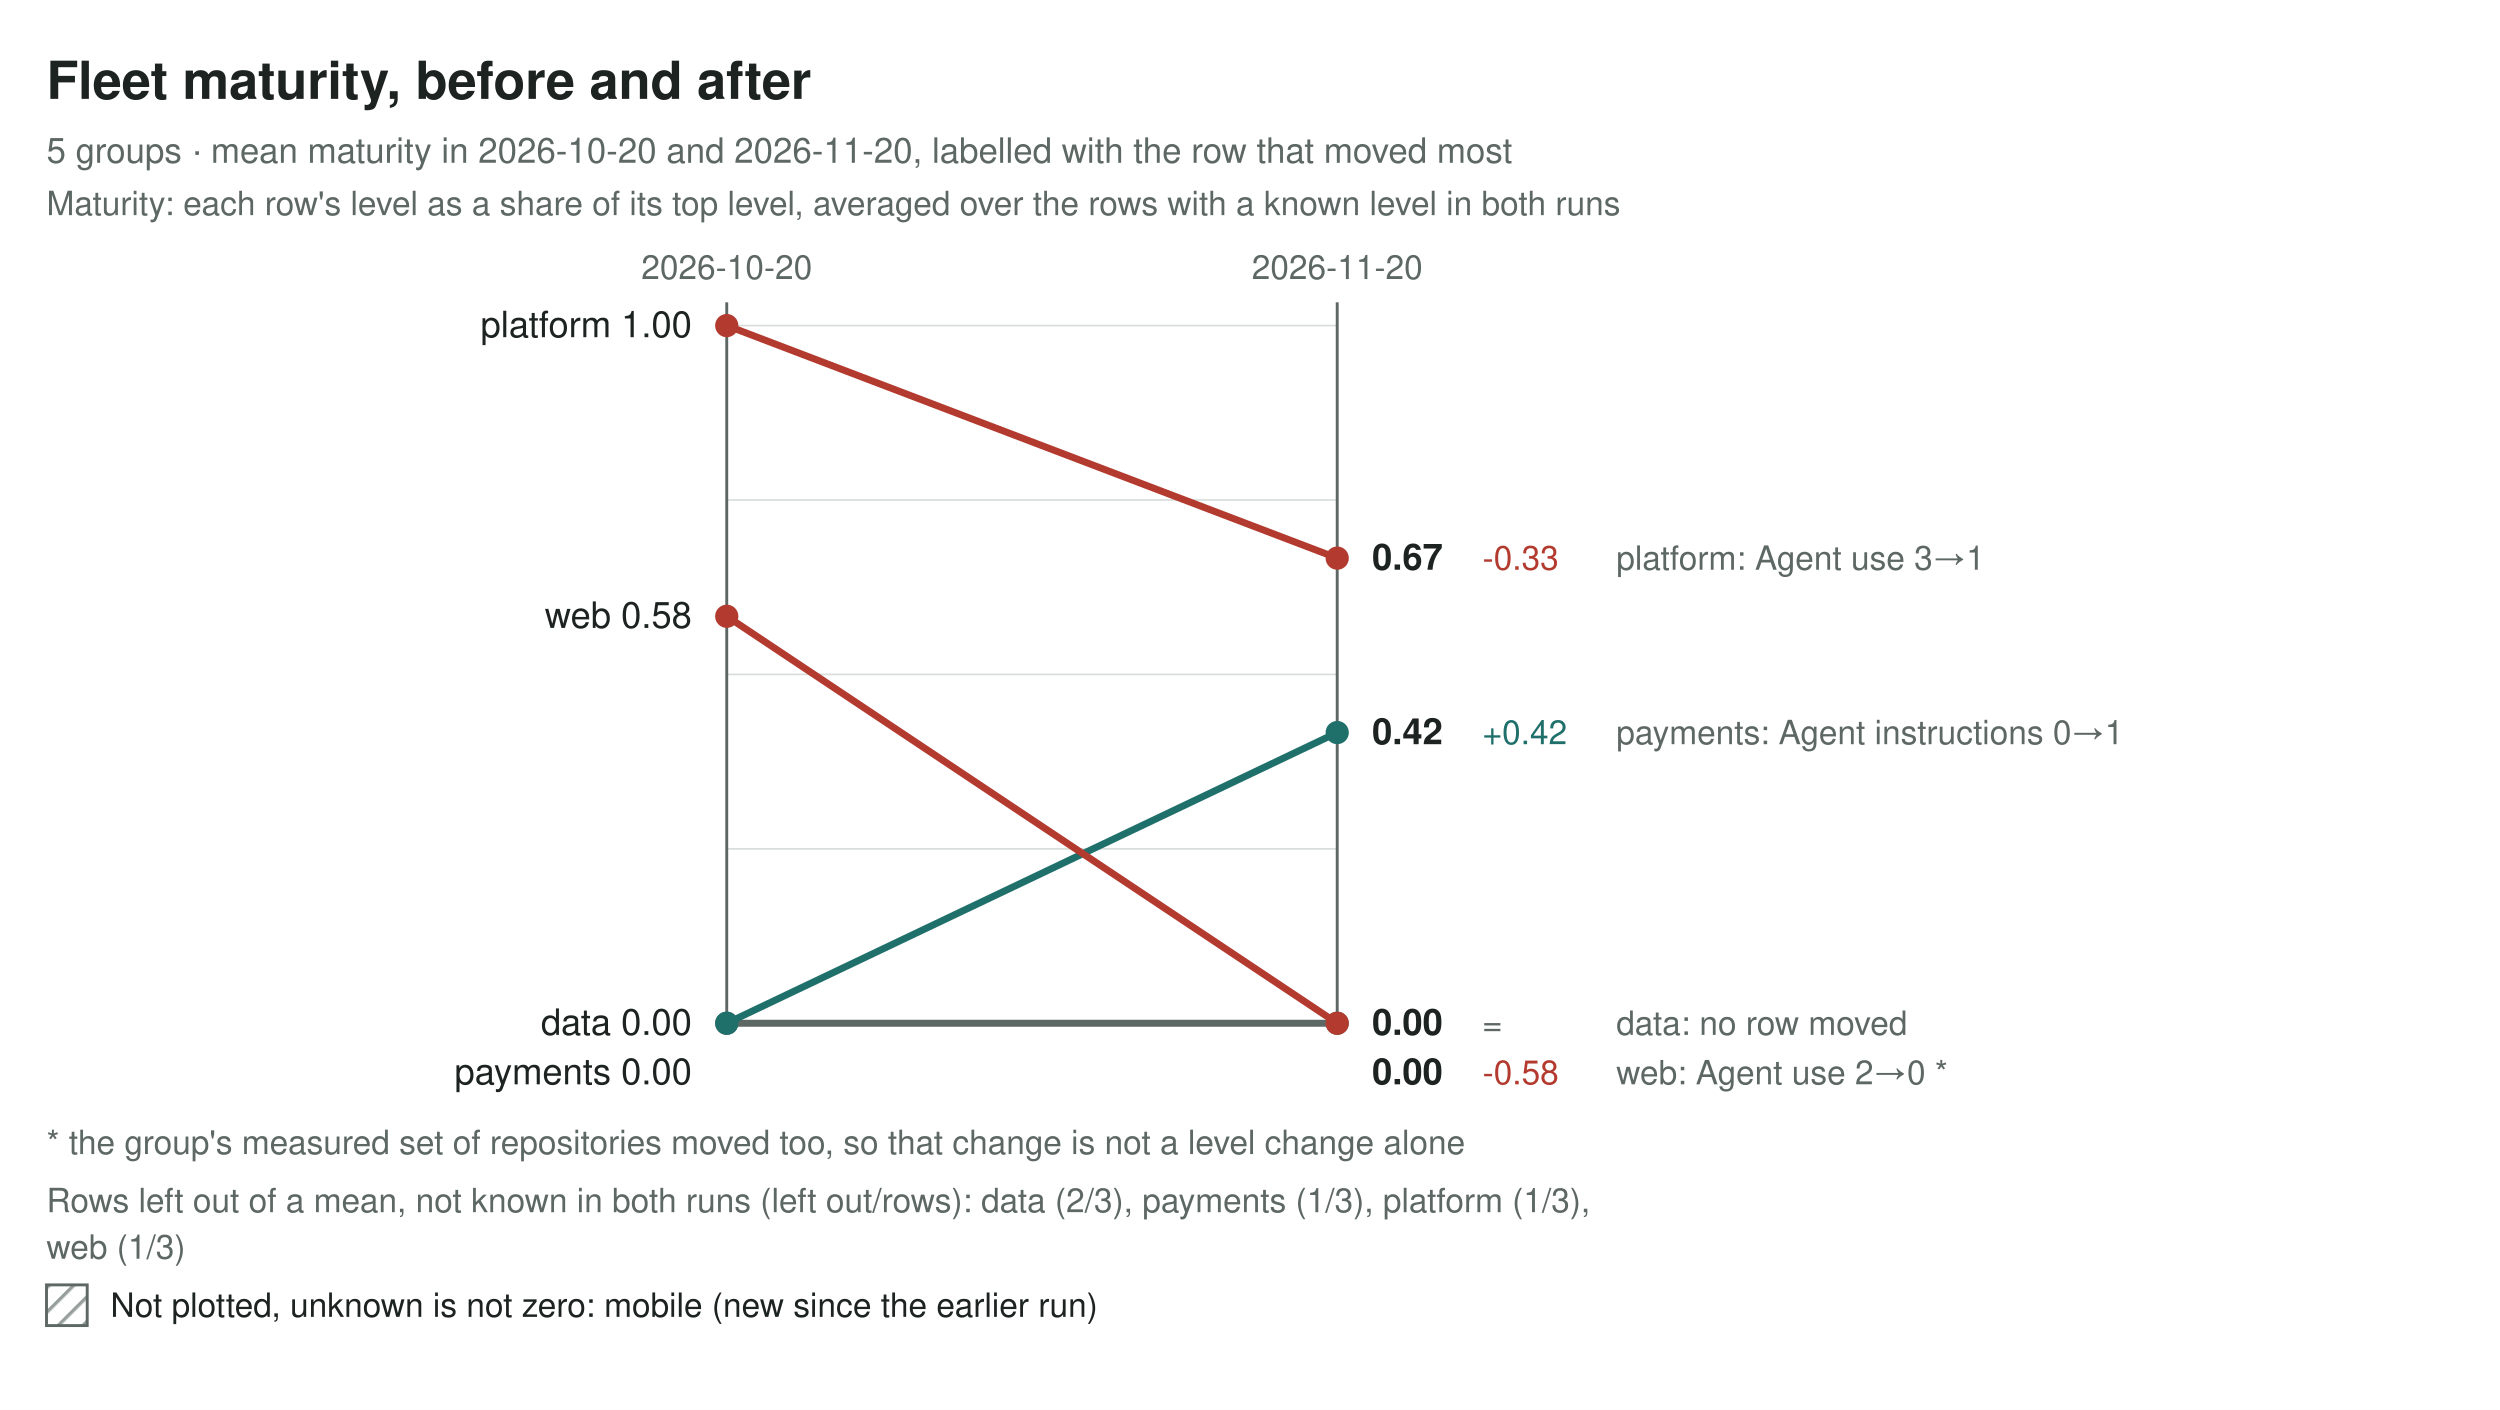
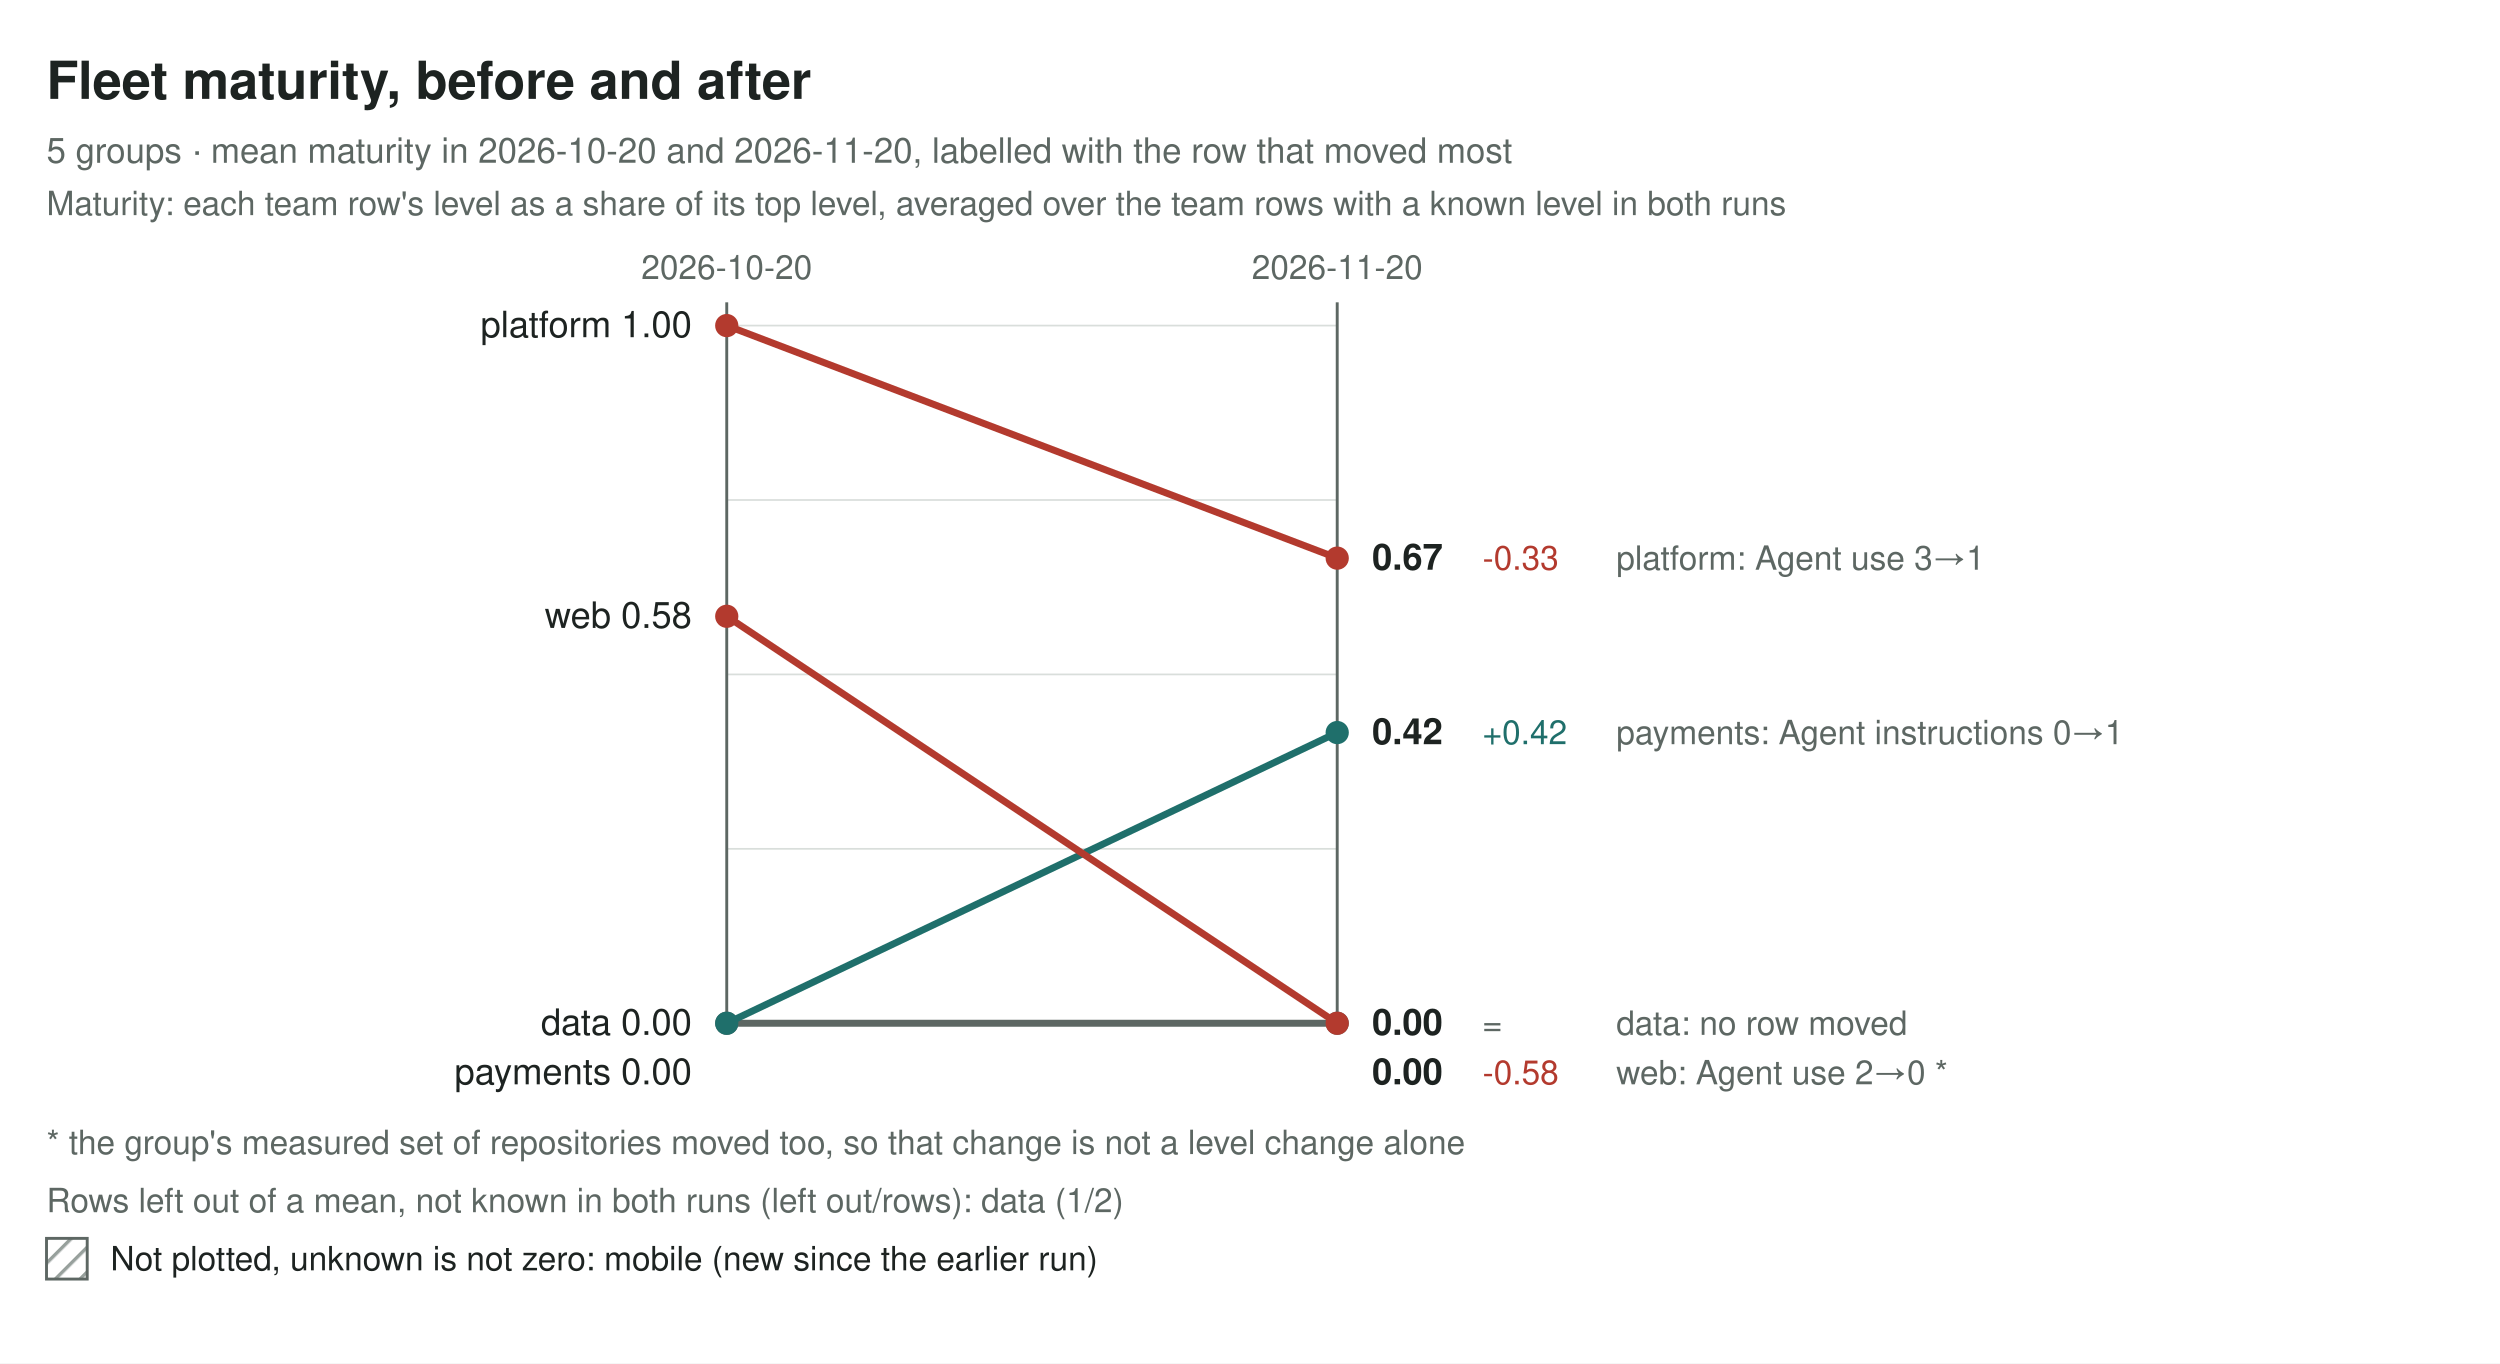
- <svg xmlns="http://www.w3.org/2000/svg" viewBox="0 0 860 485" width="860" height="485" role="img">
+ <svg xmlns="http://www.w3.org/2000/svg" viewBox="0 0 860 469" width="860" height="469" role="img">
  <style>text { font-family: -apple-system, BlinkMacSystemFont, "Segoe UI", Helvetica, Arial, sans-serif; }.t-bg,.f-bg{fill:#ffffff}.s-bg{stroke:#ffffff}.t-fg,.f-fg{fill:#1d2321}.s-fg{stroke:#1d2321}.t-muted,.f-muted{fill:#5d6763}.s-muted{stroke:#5d6763}.t-rule,.f-rule{fill:#d9dedb}.s-rule{stroke:#d9dedb}.t-accent,.f-accent{fill:#1f6f6b}.s-accent{stroke:#1f6f6b}.t-bad,.f-bad{fill:#b33a2e}.s-bad{stroke:#b33a2e}.t-warn,.f-warn{fill:#b7791f}.s-warn{stroke:#b7791f}.t-unk,.f-unk{fill:#9aa39f}.s-unk{stroke:#9aa39f}@media (prefers-color-scheme: dark){.t-bg,.f-bg{fill:#1a201e}.s-bg{stroke:#1a201e}.t-fg,.f-fg{fill:#e6ebe8}.s-fg{stroke:#e6ebe8}.t-muted,.f-muted{fill:#9aa5a0}.s-muted{stroke:#9aa5a0}.t-rule,.f-rule{fill:#2c3532}.s-rule{stroke:#2c3532}.t-accent,.f-accent{fill:#5fb8b1}.s-accent{stroke:#5fb8b1}.t-bad,.f-bad{fill:#ec7a6c}.s-bad{stroke:#ec7a6c}.t-warn,.f-warn{fill:#e0a84a}.s-warn{stroke:#e0a84a}.t-unk,.f-unk{fill:#5f6a66}.s-unk{stroke:#5f6a66}}</style>
  <defs>
    <pattern id="fleet-hatch" width="6" height="6" patternUnits="userSpaceOnUse" patternTransform="rotate(45)">
      <rect width="6" height="6" class="f-bg" />
      <line x1="0" y1="0" x2="0" y2="6" class="s-unk" stroke-width="2.4" />
    </pattern>
  </defs>
-   <rect x="0" y="0" width="860" height="485" class="f-bg" />
+   <rect x="0" y="0" width="860" height="469" class="f-bg" />
  <text x="16.0" y="34.0" font-size="18" text-anchor="start" class="t-fg" font-weight="bold">Fleet maturity, before and after</text>
  <text x="16.0" y="56.0" font-size="12" text-anchor="start" class="t-muted">5 groups · mean maturity in 2026-10-20 and 2026-11-20, labelled with the row that moved most</text>
-   <text x="16.0" y="74.0" font-size="11.5" text-anchor="start" class="t-muted">Maturity: each row's level as a share of its top level, averaged over the rows with a known level in both runs</text>
+   <text x="16.0" y="74.0" font-size="11.5" text-anchor="start" class="t-muted">Maturity: each team row's level as a share of its top level, averaged over the team rows with a known level in both runs</text>
  <line x1="250.0" y1="352.0" x2="460.0" y2="352.0" class="s-rule" stroke-width="0.6" />
  <line x1="250.0" y1="292.0" x2="460.0" y2="292.0" class="s-rule" stroke-width="0.6" />
  <line x1="250.0" y1="232.0" x2="460.0" y2="232.0" class="s-rule" stroke-width="0.6" />
  <line x1="250.0" y1="172.0" x2="460.0" y2="172.0" class="s-rule" stroke-width="0.6" />
  <line x1="250.0" y1="112.0" x2="460.0" y2="112.0" class="s-rule" stroke-width="0.6" />
  <line x1="250.0" y1="104.0" x2="250.0" y2="352.0" class="s-muted" stroke-width="1" />
  <text x="250.0" y="96.0" font-size="11.5" text-anchor="middle" class="t-muted">2026-10-20</text>
  <line x1="460.0" y1="104.0" x2="460.0" y2="352.0" class="s-muted" stroke-width="1" />
  <text x="460.0" y="96.0" font-size="11.5" text-anchor="middle" class="t-muted">2026-11-20</text>
  <line x1="250.0" y1="352.0" x2="460.0" y2="352.0" class="s-muted" stroke-width="2.4" />
  <circle cx="250.0" cy="352.0" r="4" class="f-muted" />
  <circle cx="460.0" cy="352.0" r="4" class="f-muted" />
  <text x="238.0" y="356.0" font-size="12.5" text-anchor="end" class="t-fg">data 0.00</text>
  <text x="472.0" y="356.0" font-size="12.5" text-anchor="start" class="t-fg" font-weight="600">0.00</text>
  <text x="510.0" y="356.0" font-size="11.5" text-anchor="start" class="t-muted">=</text>
  <text x="556.0" y="356.0" font-size="11.5" text-anchor="start" class="t-muted">data: no row moved</text>
  <line x1="250.0" y1="352.0" x2="460.0" y2="252.0" class="s-accent" stroke-width="2.4" />
  <circle cx="250.0" cy="352.0" r="4" class="f-accent" />
  <circle cx="460.0" cy="252.0" r="4" class="f-accent" />
  <text x="238.0" y="373.0" font-size="12.5" text-anchor="end" class="t-fg">payments 0.00</text>
  <text x="472.0" y="256.0" font-size="12.5" text-anchor="start" class="t-fg" font-weight="600">0.42</text>
  <text x="510.0" y="256.0" font-size="11.5" text-anchor="start" class="t-accent">+0.42</text>
  <text x="556.0" y="256.0" font-size="11.5" text-anchor="start" class="t-muted">payments: Agent instructions 0→1</text>
  <line x1="250.0" y1="112.0" x2="460.0" y2="192.0" class="s-bad" stroke-width="2.4" />
  <circle cx="250.0" cy="112.0" r="4" class="f-bad" />
  <circle cx="460.0" cy="192.0" r="4" class="f-bad" />
  <text x="238.0" y="116.0" font-size="12.5" text-anchor="end" class="t-fg">platform 1.00</text>
  <text x="472.0" y="196.0" font-size="12.5" text-anchor="start" class="t-fg" font-weight="600">0.67</text>
  <text x="510.0" y="196.0" font-size="11.5" text-anchor="start" class="t-bad">-0.33</text>
  <text x="556.0" y="196.0" font-size="11.5" text-anchor="start" class="t-muted">platform: Agent use 3→1</text>
  <line x1="250.0" y1="212.0" x2="460.0" y2="352.0" class="s-bad" stroke-width="2.4" />
  <circle cx="250.0" cy="212.0" r="4" class="f-bad" />
  <circle cx="460.0" cy="352.0" r="4" class="f-bad" />
  <text x="238.0" y="216.0" font-size="12.5" text-anchor="end" class="t-fg">web 0.58</text>
  <text x="472.0" y="373.0" font-size="12.5" text-anchor="start" class="t-fg" font-weight="600">0.00</text>
  <text x="510.0" y="373.0" font-size="11.5" text-anchor="start" class="t-bad">-0.58</text>
  <text x="556.0" y="373.0" font-size="11.5" text-anchor="start" class="t-muted">web: Agent use 2→0 *</text>
  <text x="16.0" y="397.0" font-size="11.5" text-anchor="start" class="t-muted">* the group's measured set of repositories moved too, so that change is not a level change alone</text>
-   <text x="16.0" y="417.0" font-size="11.5" text-anchor="start" class="t-muted">Rows left out of a mean, not known in both runs (left out/rows): data (2/3), payments (1/3), platform (1/3),</text>
-   <text x="16.0" y="433.0" font-size="11.5" text-anchor="start" class="t-muted">web (1/3)</text>
-   <rect x="16.0" y="442.0" width="14.0" height="14.0" fill="url(#fleet-hatch)" class="s-muted" stroke-width="1" />
-   <text x="38.0" y="453.0" font-size="11.5" text-anchor="start" class="t-fg">Not plotted, unknown is not zero: mobile (new since the earlier run)</text>
+   <text x="16.0" y="417.0" font-size="11.5" text-anchor="start" class="t-muted">Rows left out of a mean, not known in both runs (left out/rows): data (1/2)</text>
+   <rect x="16.0" y="426.0" width="14.0" height="14.0" fill="url(#fleet-hatch)" class="s-muted" stroke-width="1" />
+   <text x="38.0" y="437.0" font-size="11.5" text-anchor="start" class="t-fg">Not plotted, unknown is not zero: mobile (new since the earlier run)</text>
</svg>
